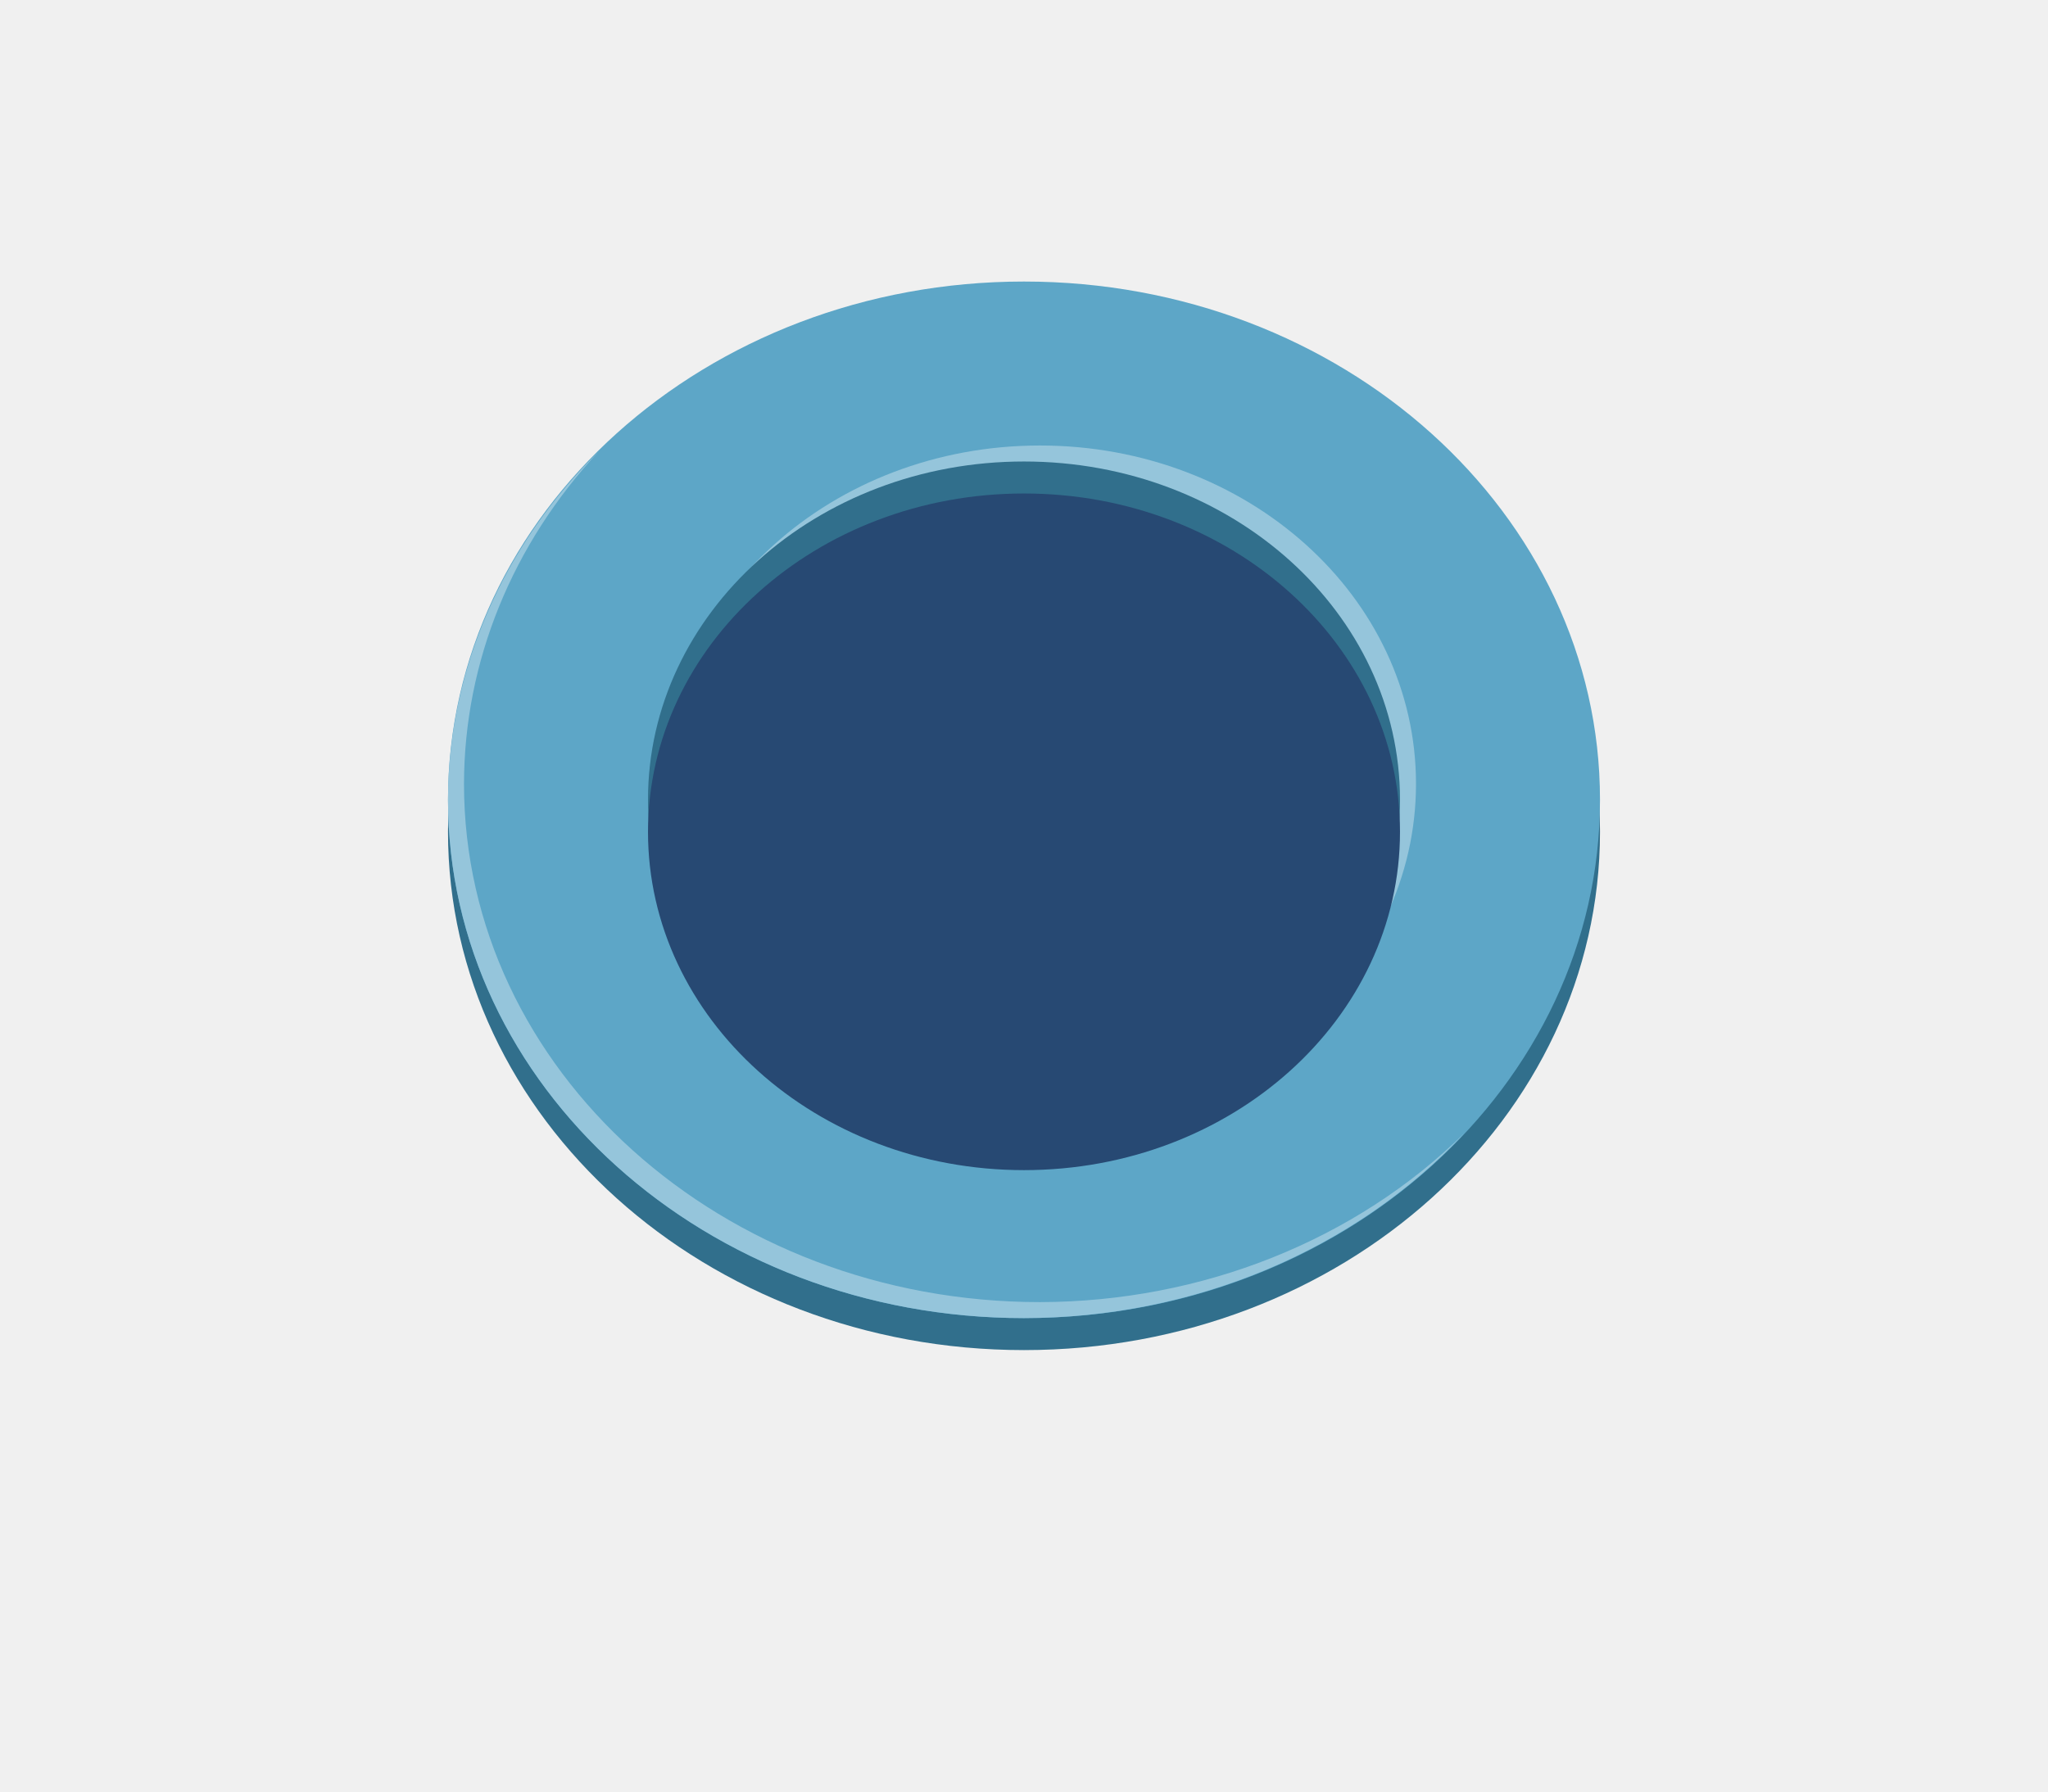
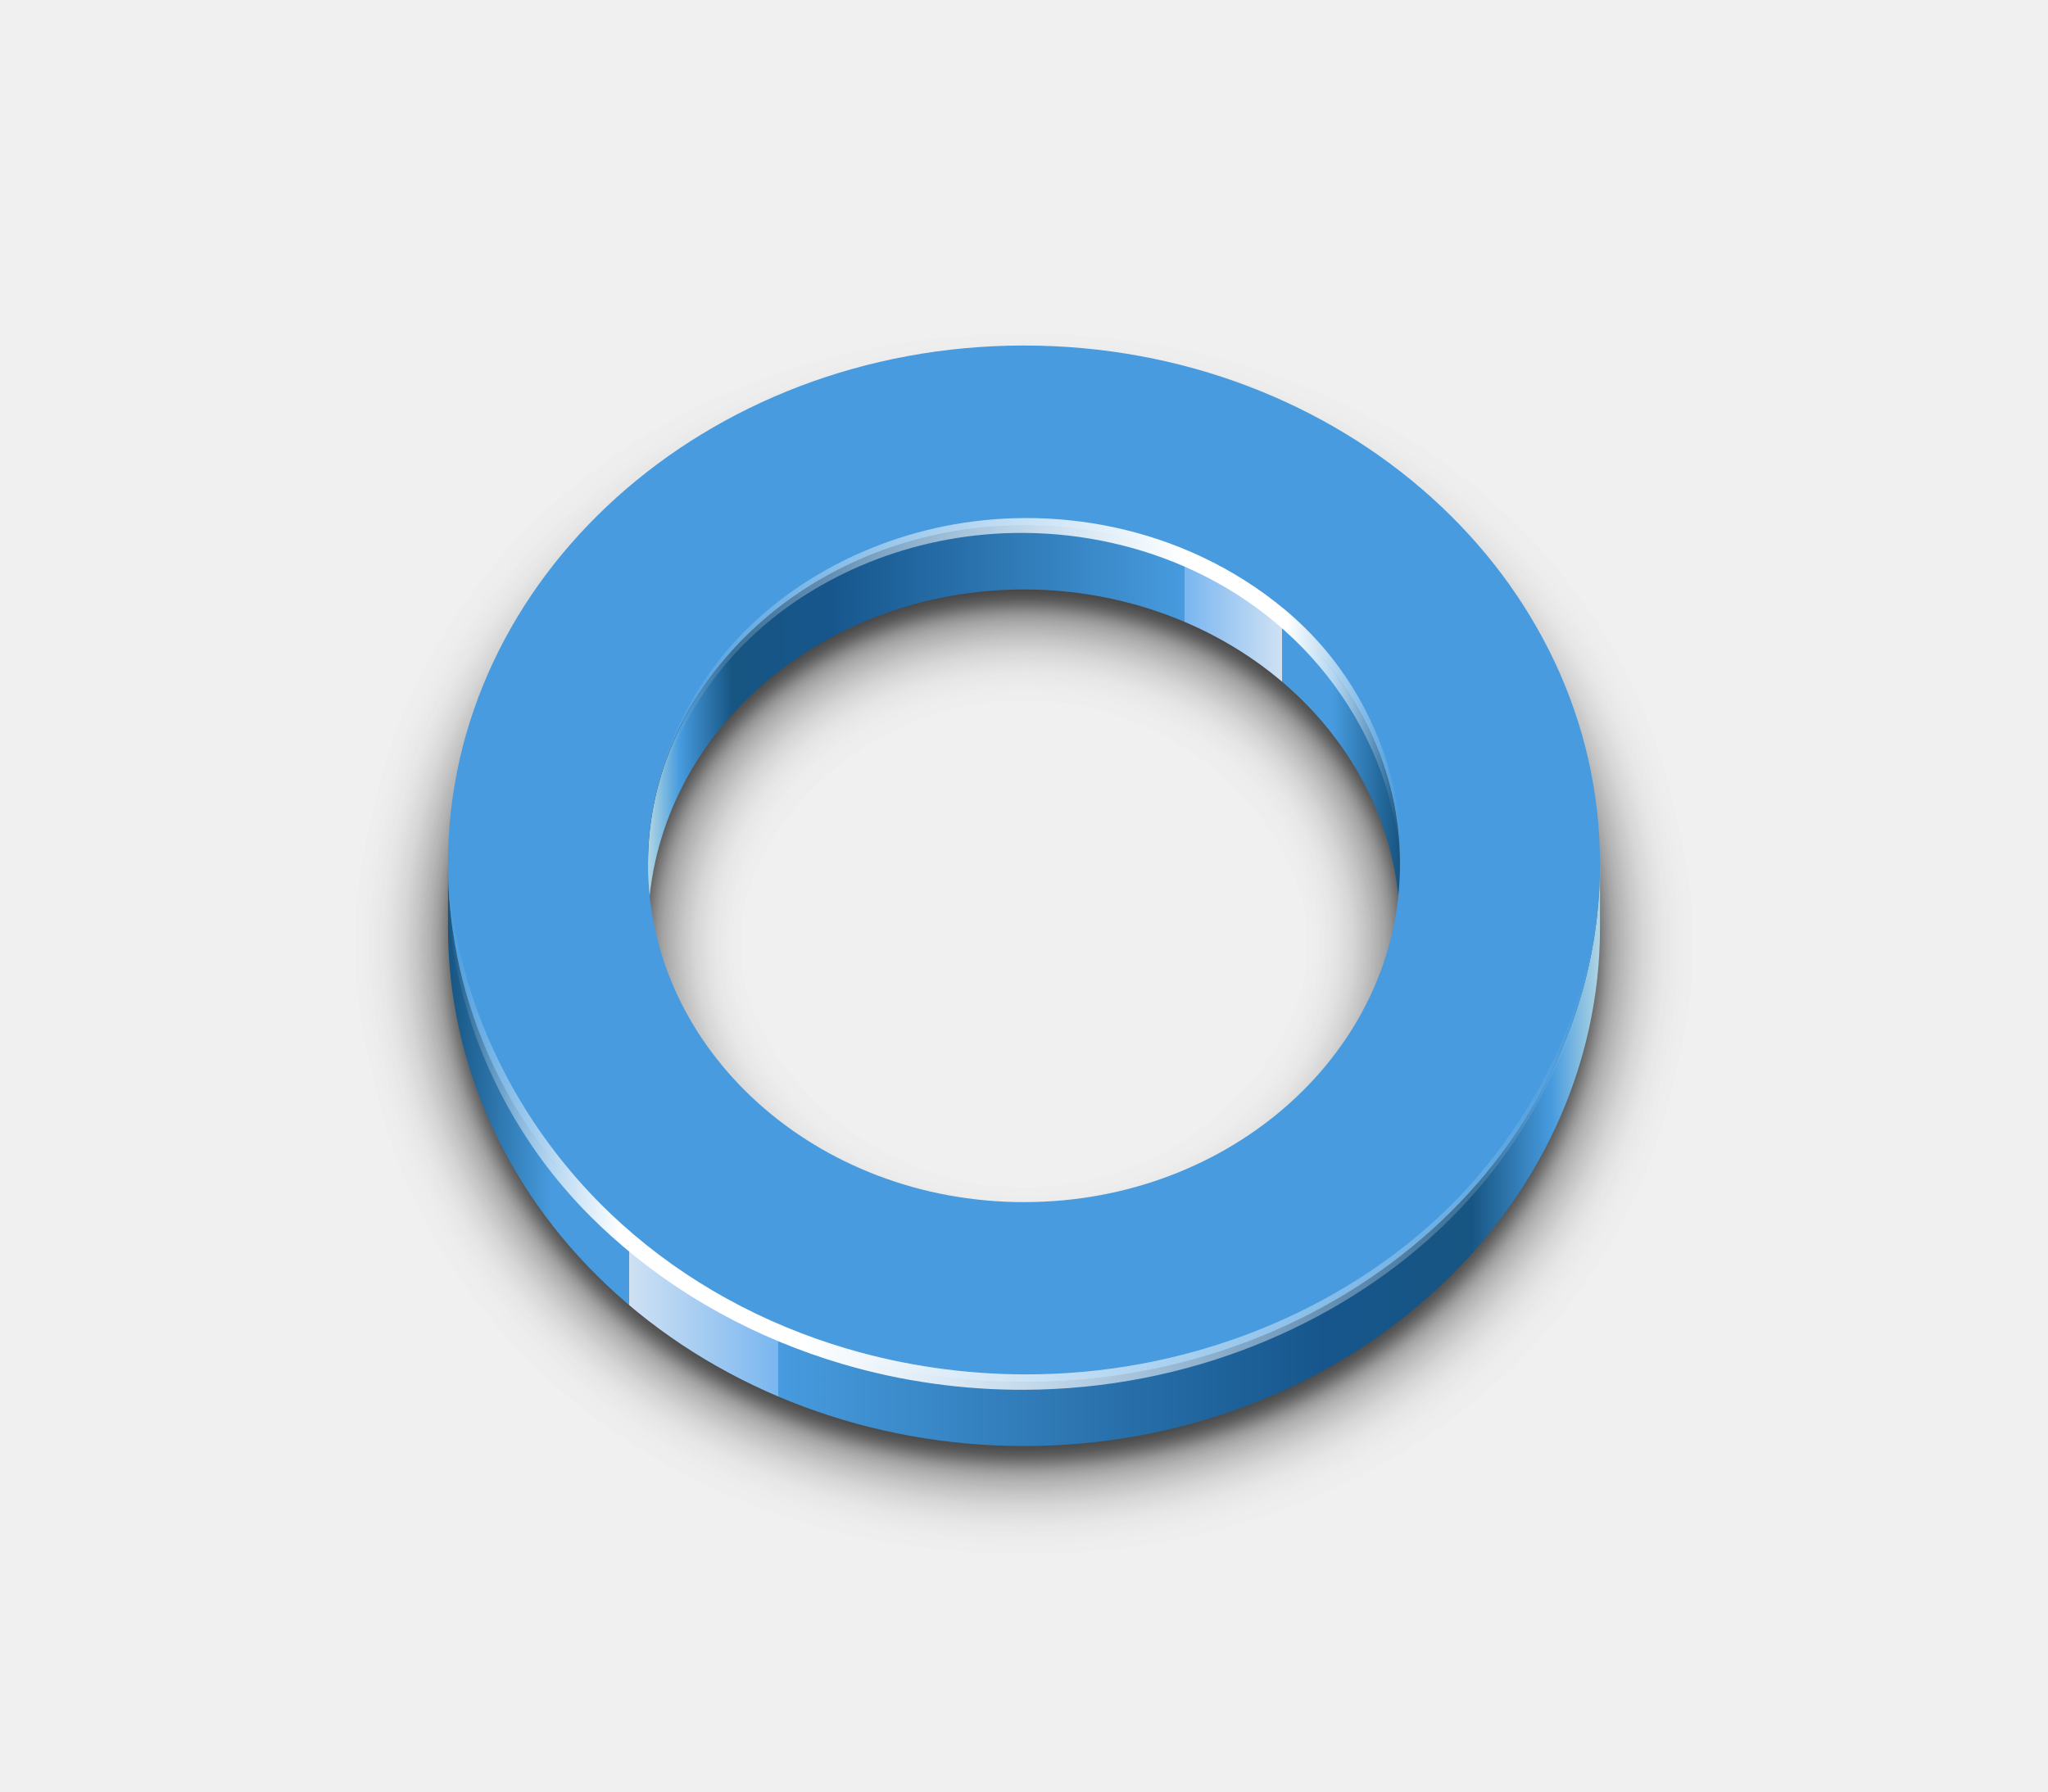
- <svg xmlns="http://www.w3.org/2000/svg" width="256" height="224" viewBox="0 0 256 224" version="1.1" id="svg1">
+ <svg xmlns="http://www.w3.org/2000/svg" xmlns:xlink="http://www.w3.org/1999/xlink" width="256" height="224" viewBox="0 0 256 224" version="1.1" id="svg1">
  <defs id="defs1">
+     <linearGradient id="linearGradient95">
+       <stop style="stop-color:#175582;stop-opacity:1;" offset="0" id="stop95" />
+       <stop style="stop-color:#479bde;stop-opacity:1;" offset="0.09" id="stop94" />
+       <stop style="stop-color:#479bde;stop-opacity:1;" offset="0.157" id="stop93" />
+       <stop style="stop-color:#cfe1f3;stop-opacity:1;" offset="0.157" id="stop92" />
+       <stop style="stop-color:#79b6f0;stop-opacity:1;" offset="0.287" id="stop91" />
+       <stop style="stop-color:#479bde;stop-opacity:1;" offset="0.287" id="stop90" />
+       <stop style="stop-color:#16568c;stop-opacity:1;" offset="0.76" id="stop89" />
+       <stop style="stop-color:#175582;stop-opacity:1;" offset="0.888" id="stop88" />
+       <stop style="stop-color:#479bde;stop-opacity:1;" offset="0.958" id="stop87" />
+       <stop style="stop-color:#b0d6e3;stop-opacity:1;" offset="1" id="stop86" />
+     </linearGradient>
+     <linearGradient id="linearGradient84">
+       <stop style="stop-color:#ffffff;stop-opacity:0;" offset="0" id="stop84" />
+       <stop style="stop-color:#ffffff;stop-opacity:1;" offset="0.717" id="stop83" />
+       <stop style="stop-color:#ffffff;stop-opacity:1;" offset="0.849" id="stop82" />
+       <stop style="stop-color:#ffffff;stop-opacity:0;" offset="1" id="stop81" />
+     </linearGradient>
+     <linearGradient id="linearGradient76">
+       <stop style="stop-color:#ffffff;stop-opacity:0;" offset="0" id="stop76" />
+       <stop style="stop-color:#ffffff;stop-opacity:1;" offset="0.151" id="stop79" />
+       <stop style="stop-color:#ffffff;stop-opacity:1;" offset="0.306" id="stop78" />
+       <stop style="stop-color:#ffffff;stop-opacity:0;" offset="1" id="stop77" />
+     </linearGradient>
+     <linearGradient id="linearGradient57">
+       <stop style="stop-color:#b0d6e3;stop-opacity:1;" offset="0" id="stop63" />
+       <stop style="stop-color:#479bde;stop-opacity:1;" offset="0.042" id="stop85" />
+       <stop style="stop-color:#175582;stop-opacity:1;" offset="0.112" id="stop64" />
+       <stop style="stop-color:#16568c;stop-opacity:1;" offset="0.24" id="stop57" />
+       <stop style="stop-color:#479bde;stop-opacity:1;" offset="0.713" id="stop62" />
+       <stop style="stop-color:#79b6f0;stop-opacity:1;" offset="0.713" id="stop61" />
+       <stop style="stop-color:#cfe1f3;stop-opacity:1;" offset="0.843" id="stop60" />
+       <stop style="stop-color:#479bde;stop-opacity:1;" offset="0.843" id="stop59" />
+       <stop style="stop-color:#479bde;stop-opacity:1;" offset="0.91" id="stop65" />
+       <stop style="stop-color:#175582;stop-opacity:1;" offset="1" id="stop58" />
+     </linearGradient>
    <filter style="color-interpolation-filters:sRGB;" id="filter20" x="-0.089" y="-0.122" width="1.177" height="1.243">
      <feGaussianBlur stdDeviation="1 1" result="blur" id="feGaussianBlur20" />
    </filter>
    <filter style="color-interpolation-filters:sRGB;" id="filter22" x="-0.112" y="-0.129" width="1.223" height="1.257">
      <feGaussianBlur stdDeviation="1 1" result="blur" id="feGaussianBlur22" />
    </filter>
    <filter style="color-interpolation-filters:sRGB;" id="filter26" x="-0.112" y="-0.129" width="1.223" height="1.257">
      <feGaussianBlur stdDeviation="1 1" result="blur" id="feGaussianBlur26" />
    </filter>
    <filter style="color-interpolation-filters:sRGB;" id="filter27" x="-0.073" y="-0.112" width="1.147" height="1.223">
      <feGaussianBlur stdDeviation="1 1" result="blur" id="feGaussianBlur27" />
    </filter>
    <clipPath clipPathUnits="userSpaceOnUse" id="clipPath14">
      <path style="fill:#55774f;fill-opacity:1;stroke:none;stroke-width:30.098;stroke-linejoin:round;stroke-opacity:0.4" id="path15" transform="matrix(0.9921875,0,0,1.001342,1,-24.15029)" d="m 256,112 -64,110.851 -128,0 L 0,112 64,1.149 l 128,0 z" />
    </clipPath>
    <clipPath clipPathUnits="userSpaceOnUse" id="clipPath15">
      <path style="fill:#55774f;fill-opacity:1;stroke:none;stroke-width:30.098;stroke-linejoin:round;stroke-opacity:0.4" id="path16" transform="matrix(0.9921875,0,0,1.001342,1,-24.15029)" d="m 256,112 -64,110.851 -128,0 L 0,112 64,1.149 l 128,0 z" />
    </clipPath>
    <clipPath clipPathUnits="userSpaceOnUse" id="clipPath17">
      <path style="fill:#55774f;fill-opacity:1;stroke:none;stroke-width:30.098;stroke-linejoin:round;stroke-opacity:0.4" id="path18" transform="matrix(0.9921875,0,0,1.001342,1,-24.15029)" d="m 256,112 -64,110.851 -128,0 L 0,112 64,1.149 l 128,0 z" />
    </clipPath>
    <clipPath clipPathUnits="userSpaceOnUse" id="clipPath16">
      <path style="fill:#55774f;fill-opacity:1;stroke:none;stroke-width:30.098;stroke-linejoin:round;stroke-opacity:0.4" id="path17" transform="matrix(0.9921875,0,0,1.001342,1,-24.15029)" d="m 256,112 -64,110.851 -128,0 L 0,112 64,1.149 l 128,0 z" />
    </clipPath>
+     <linearGradient xlink:href="#linearGradient57" id="linearGradient58" x1="81" y1="80.849" x2="175" y2="80.849" gradientUnits="userSpaceOnUse" gradientTransform="translate(0,8)" />
+     <linearGradient xlink:href="#linearGradient95" id="linearGradient67" x1="56" y1="134.401" x2="200" y2="134.401" gradientUnits="userSpaceOnUse" gradientTransform="translate(0,8)" />
+     <linearGradient xlink:href="#linearGradient76" id="linearGradient77" x1="55.916" y1="132.883" x2="200.057" y2="132.883" gradientUnits="userSpaceOnUse" />
+     <linearGradient xlink:href="#linearGradient84" id="linearGradient81" x1="80.955" y1="78.385" x2="175.083" y2="78.385" gradientUnits="userSpaceOnUse" />
+     <filter style="color-interpolation-filters:sRGB;" id="filter85" x="-0.1" y="-0.111" width="1.2" height="1.222">
+       <feGaussianBlur stdDeviation="5" result="fbSourceGraphic" id="feGaussianBlur84" />
+       <feGaussianBlur stdDeviation="1" in="SourceGraphic" result="result1" id="feGaussianBlur85" />
+       <feComposite in2="result1" operator="arithmetic" in="fbSourceGraphic" k2="0.5" k3="0.5" result="result2" id="feComposite85" />
+       <feBlend in2="fbSourceGraphic" mode="normal" result="result3" id="feBlend85" />
+     </filter>
  </defs>
  <g id="layer1">
+     <path id="path84" style="fill:#000000;fill-opacity:0.6;stroke:none;filter:url(#filter85)" d="M 128,53.199 A 72,64.8 0 0 0 56,118 72,64.8 0 0 0 128,182.801 72,64.8 0 0 0 200,118 72,64.8 0 0 0 128,53.199 Z m 0,22.5 A 47,42.3 0 0 1 175,118 47,42.3 0 0 1 128,160.301 47,42.3 0 0 1 81,118 47,42.3 0 0 1 128,75.699 Z" />
    <g id="g3-2">
      <rect style="fill:#ffffff;fill-opacity:0.004;stroke-width:10;stroke-linejoin:round" id="rect2-2" width="1" height="1" x="0" y="223" />
      <rect style="fill:#ffffff;fill-opacity:0.004;stroke-width:10;stroke-linejoin:round" id="rect3-1" width="1" height="1" x="255" y="223" />
    </g>
-     <ellipse style="fill:#316f8c;fill-opacity:1;stroke:none" id="ellipse2" cx="128" cy="104" rx="72" ry="64.8" />
-     <ellipse style="fill:#5da6c7;fill-opacity:1;stroke:none" id="ellipse3" cx="128" cy="100" rx="72" ry="64.8" />
-     <ellipse style="fill:#95c5db;fill-opacity:1;stroke:none;stroke-width:1" id="ellipse1" cx="130" cy="98" rx="47" ry="42.3" />
-     <ellipse style="fill:#316f8c;fill-opacity:1;stroke:none;stroke-width:1" id="ellipse4" cx="128" cy="100" rx="47" ry="42.3" />
-     <ellipse style="fill:#274973;fill-opacity:1;stroke:none;stroke-width:1" id="ellipse5" cx="128" cy="104" rx="47" ry="42.3" />
-     <path id="ellipse6" style="fill:#95c5db;fill-opacity:1;stroke:none" d="M 74.924,56.359 A 72,64.8 0 0 0 56,100 72,64.8 0 0 0 128,164.801 72,64.8 0 0 0 183.076,141.641 72,64.8 0 0 1 130,162.801 72,64.8 0 0 1 58,98 72,64.8 0 0 1 74.924,56.359 Z" />
+     <path id="path35" style="fill:url(#linearGradient67);stroke:none" d="m 56,108.002 v 8 c 0,17.186 7.586,33.666 21.088,45.818 13.503,12.153 31.816,18.98 50.912,18.98 19.096,0 37.409,-6.827 50.912,-18.98 C 192.414,149.668 200,133.188 200,116.002 v -8 c 0,17.186 -7.586,33.666 -21.088,45.818 C 165.409,165.973 147.096,172.801 128,172.801 c -19.096,0 -37.409,-6.828 -50.912,-18.98 C 63.586,141.668 56,125.188 56,108.002 Z" />
+     <path id="path44" style="fill:url(#linearGradient58);stroke:none" d="m 128,65.699 c -12.465,0 -24.42,4.458 -33.234,12.391 C 85.952,86.023 81,96.781 81,108 v 7.998 C 81,104.78 85.952,94.023 94.766,86.09 103.58,78.157 115.535,73.699 128,73.699 c 12.465,0 24.42,4.458 33.234,12.391 C 170.048,94.023 175,104.78 175,115.998 V 108 C 175,96.781 170.048,86.023 161.234,78.09 152.42,70.157 140.465,65.699 128,65.699 Z" />
+     <path id="ellipse3" style="fill:#479bde;fill-opacity:1;stroke:none" d="M 128,43.199 A 72,64.8 0 0 0 56,108 72,64.8 0 0 0 128,172.801 72,64.8 0 0 0 200,108 72,64.8 0 0 0 128,43.199 Z m 0,22.5 A 47,42.3 0 0 1 175,108 47,42.3 0 0 1 128,150.301 47,42.3 0 0 1 81,108 47,42.3 0 0 1 128,65.699 Z" />
+     <path id="path75" style="fill:url(#linearGradient77);fill-rule:nonzero;stroke:none" d="m 105.366,162.558 c 7.39,2.172 15.043,3.229 22.634,3.205 0,0 1e-5,-1e-5 1e-5,-1e-5 20.62,-0.061 38.873,-8.087 51.32,-19.49 11.55,-10.584 16.856,-23.039 19.024,-31.9 2.186,-8.935 1.656,-14.372 1.656,-14.372 0,0 0.358,5.453 -2.041,14.272 -2.384,8.764 -7.928,20.907 -19.455,31.093 -12.423,10.981 -30.396,18.532 -50.504,18.471 0,0 -1e-5,0 -1e-5,0 -7.409,-0.024 -14.869,-1.082 -22.07,-3.199 C 95.399,157.544 85.724,152.247 77.757,145.077 76.878,144.286 76.025,143.477 75.198,142.65 66.417,133.869 61.157,123.791 58.473,114.778 55.901,106.138 56,100.002 56,100.002 c 0,0 -0.619,6.109 1.51,15.034 2.207,9.257 7.206,19.967 16.274,29.029 0.852,0.852 1.731,1.685 2.635,2.499 8.2,7.38 18.143,12.819 28.947,15.995 z" transform="translate(0,8)" />
+     <path d="m 159.32,69.753 c 0.422,0.352 0.838,0.712 1.248,1.078 6.522,5.833 10.473,12.788 12.503,18.971 C 175.025,95.752 175,100 175,100 c 0,0 0.514,-4.22 -1.016,-10.459 -1.579,-6.437 -5.272,-14.025 -12.082,-20.192 -0.425,-0.386 -0.859,-0.763 -1.3,-1.131 -3.145,-2.626 -6.64,-4.838 -10.38,-6.6 C 143.2,58.312 135.53,56.725 128,56.771 114.354,56.848 102.43,62.237 94.385,69.667 86.795,76.68 83.384,84.899 82.015,90.662 80.631,96.493 81,100 81,100 c 0,0 -0.213,-3.523 1.368,-9.247 1.568,-5.675 5.204,-13.606 12.778,-20.24 C 103.175,63.476 114.847,58.551 128,58.628 c 7.262,0.045 14.635,1.626 21.369,4.8 3.591,1.691 6.94,3.813 9.951,6.326 z" style="fill:url(#linearGradient81);fill-rule:nonzero;stroke:none" id="path1" transform="translate(0,8)" />
  </g>
</svg>
